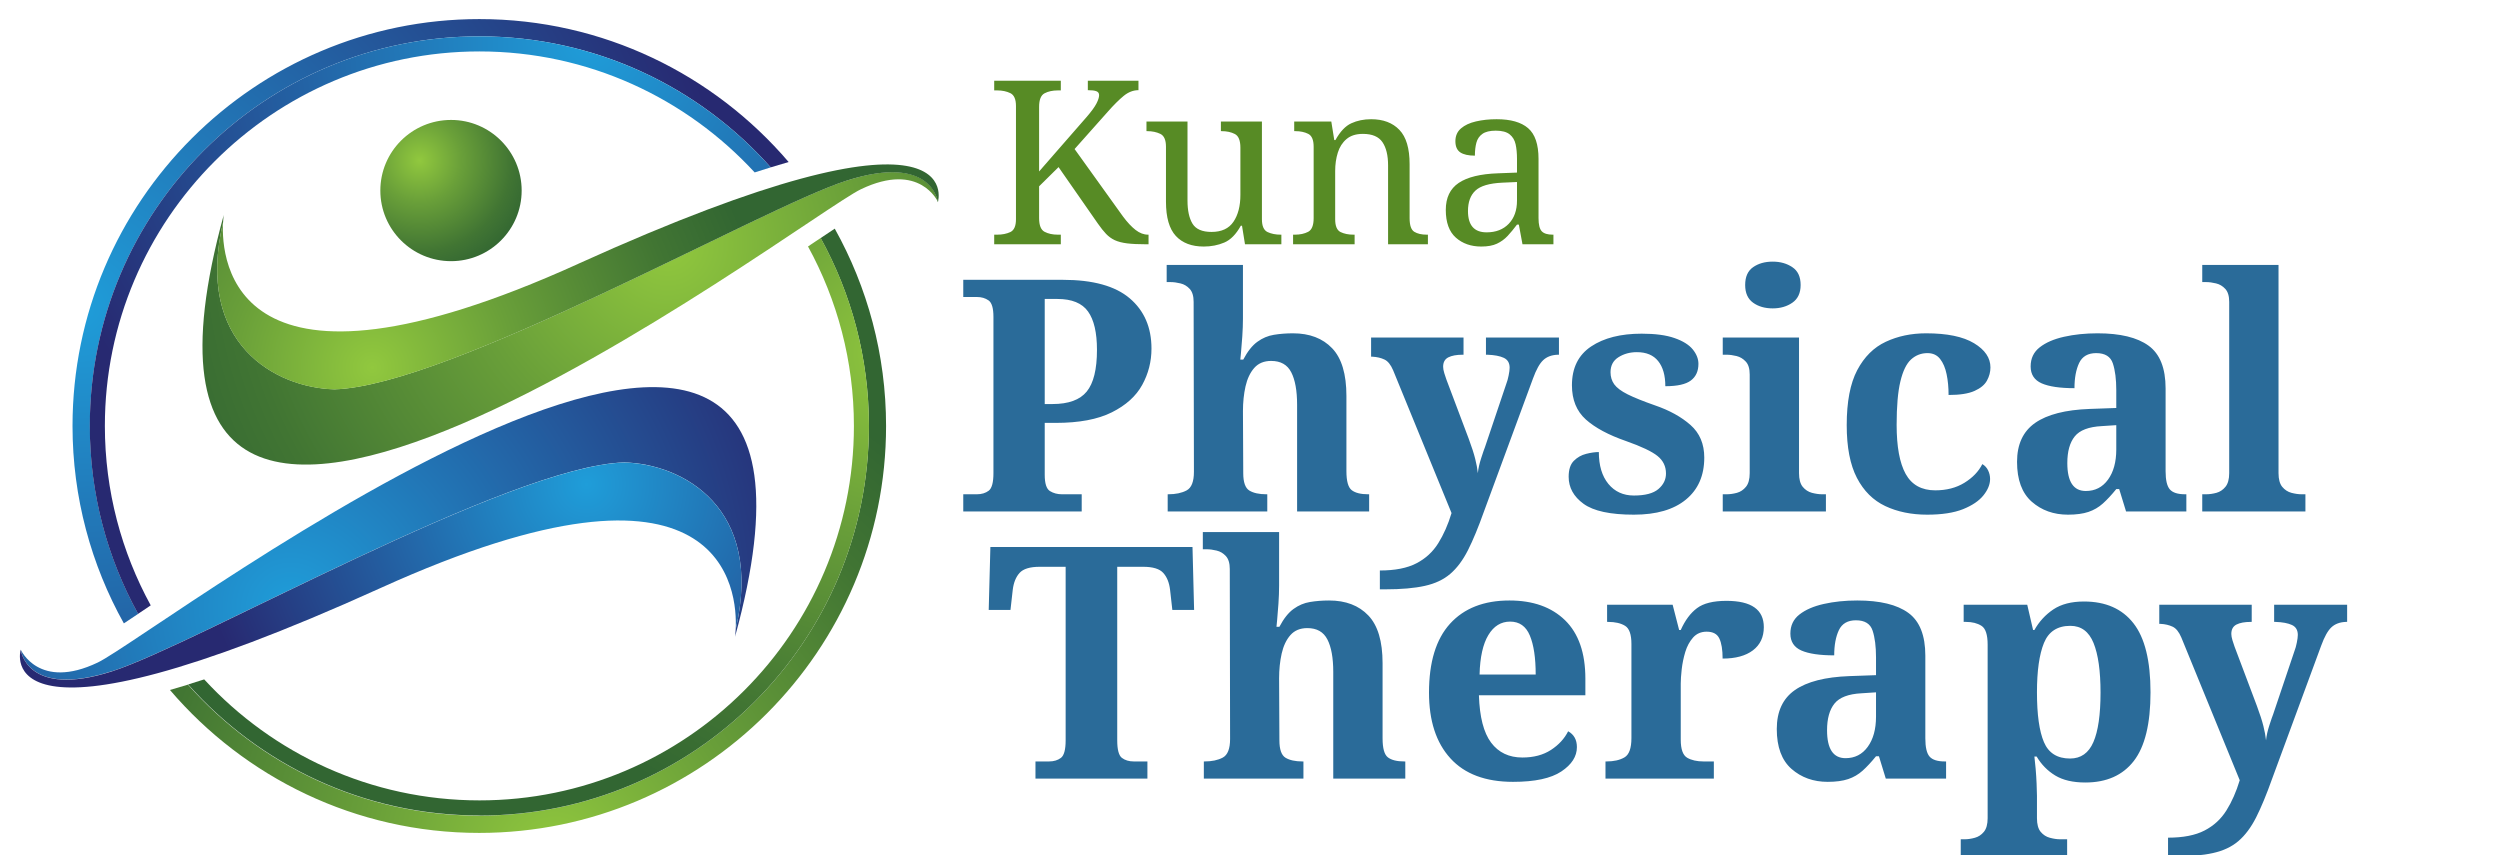
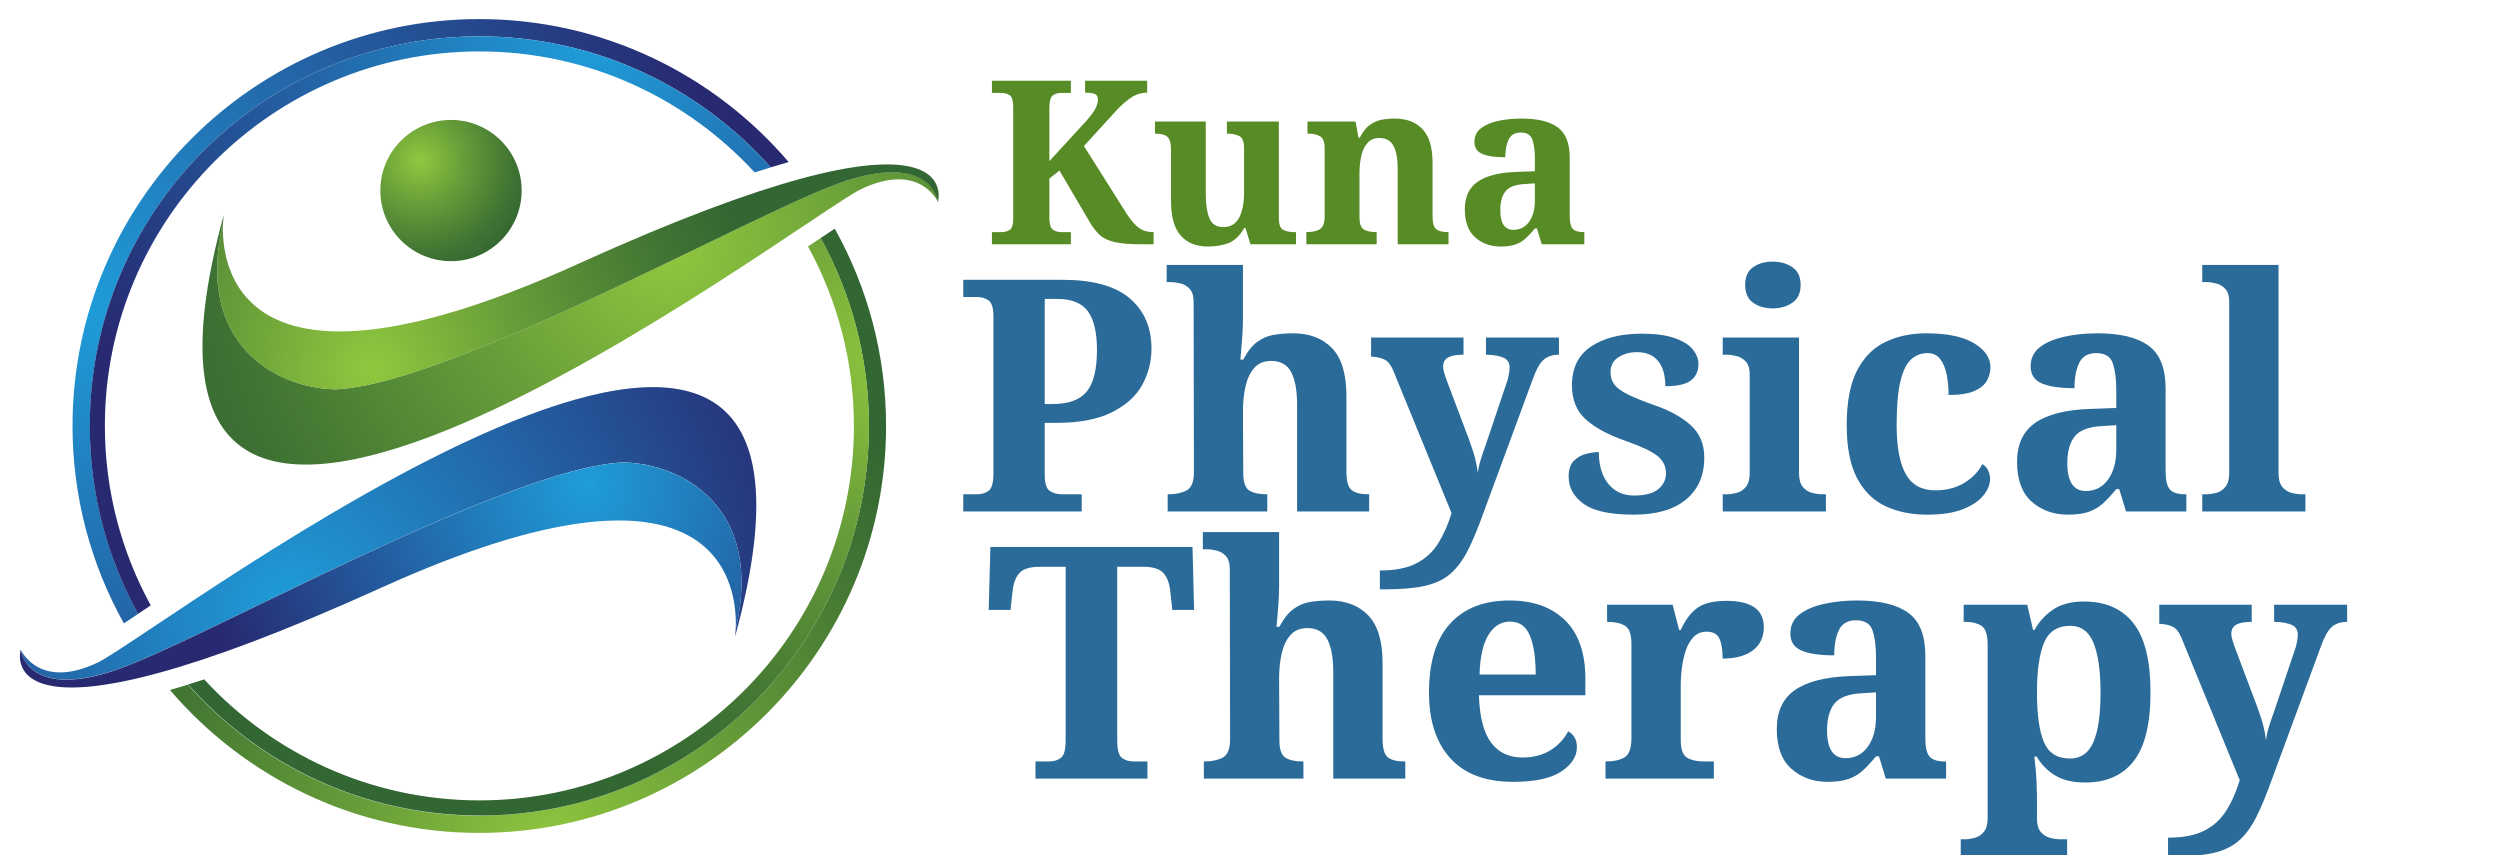
<svg xmlns="http://www.w3.org/2000/svg" xmlns:xlink="http://www.w3.org/1999/xlink" viewBox="0 0 655 224">
  <g id="text-layer" transform="translate(250 14)">
    <defs>
      <style type="text/css">
        @font-face {
          font-family: 'Cinzel';
          font-style: normal;
          font-weight: 500;
          font-display: swap;
          src: url('https://fonts.gstatic.com/s/cinzel/v26/8vIU7ww63mVu7gtR-kwKxNvkNOjw-uTnTYo.ttf') format('truetype');
        }
        @font-face {
          font-family: 'Cinzel';
          font-style: normal;
          font-weight: 600;
          font-display: swap;
          src: url('https://fonts.gstatic.com/s/cinzel/v26/8vIU7ww63mVu7gtR-kwKxNvkNOjw-gjgTYo.ttf') format('truetype');
        }
        @font-face {
          font-family: 'Cinzel';
          font-style: normal;
          font-weight: 700;
          font-display: swap;
          src: url('https://fonts.gstatic.com/s/cinzel/v26/8vIU7ww63mVu7gtR-kwKxNvkNOjw-jHgTYo.ttf') format('truetype');
        }
        text {
          font-family: 'Cinzel', serif;
          font-optical-sizing: auto;
          font-style: normal;
        }
      </style>
    </defs>
-     <text fill="#578B25" font-size="60" x="8.2" y="50" font-weight="500">Kuna</text>
+     <text fill="#578B25" font-size="60" x="8.2" y="50" font-weight="550">Kuna</text>
    <text fill="#2A6B99" font-size="85" x="0" y="120" font-weight="600">Physical</text>
    <text fill="#2A6B99" font-size="85" x="8.2" y="190" font-weight="600">Therapy</text>
  </g>
  <g id="icon-layer" transform="translate(5 5) scale(2.5)">
    <defs>
      <style>
        .cls-1 {
          fill: url(#radial-gradient-9);
        }

        .cls-2 {
          fill: url(#radial-gradient-5);
        }

        .cls-3 {
          fill: url(#radial-gradient);
        }

        .cls-4 {
          fill: url(#radial-gradient-3);
        }

        .cls-5 {
          fill: url(#radial-gradient-8);
        }

        .cls-6 {
          fill: url(#radial-gradient-2);
        }

        .cls-7 {
          fill: url(#radial-gradient-4);
        }

        .cls-8 {
          fill: url(#radial-gradient-6);
        }

        .cls-9 {
          fill: url(#radial-gradient-7);
        }
      </style>
      <radialGradient gradientUnits="userSpaceOnUse" r="12.32" fy="14.8" fx="41.98" cy="14.8" cx="41.98" id="radial-gradient">
        <stop stop-color="#91c83e" offset="0" />
        <stop stop-color="#699f39" offset=".36" />
        <stop stop-color="#417533" offset=".78" />
        <stop stop-color="#326632" offset="1" />
      </radialGradient>
      <radialGradient xlink:href="#radial-gradient" r="57.26" fy="23.62" fx="67.99" cy="23.62" cx="67.99" id="radial-gradient-2" />
      <radialGradient xlink:href="#radial-gradient" r="41.41" fy="36.52" fx="37" cy="36.52" cx="37" id="radial-gradient-3" />
      <radialGradient gradientUnits="userSpaceOnUse" gradientTransform="translate(412.17 179.74) rotate(-180)" r="57.26" fy="118.09" fx="383.69" cy="118.09" cx="383.69" id="radial-gradient-4">
        <stop stop-color="#1f9dd9" offset="0" />
        <stop stop-color="#272971" offset="1" />
      </radialGradient>
      <radialGradient xlink:href="#radial-gradient-4" r="41.41" fy="130.99" fx="352.71" cy="130.99" cx="352.71" id="radial-gradient-5" />
      <radialGradient xlink:href="#radial-gradient-4" gradientTransform="matrix(1,0,0,1,0,0)" r="68.98" fy="30.26" fx="6.39" cy="30.26" cx="6.39" id="radial-gradient-6" />
      <radialGradient xlink:href="#radial-gradient-4" gradientTransform="matrix(1,0,0,1,0,0)" r="59.97" fy="2.37" fx="59.73" cy="2.37" cx="59.73" id="radial-gradient-7" />
      <radialGradient xlink:href="#radial-gradient" r="55.35" fy="87.75" fx="56.08" cy="87.75" cx="56.08" id="radial-gradient-8" />
      <radialGradient xlink:href="#radial-gradient" r="51.53" fy="35.13" fx="92.25" cy="35.13" cx="92.25" id="radial-gradient-9" />
    </defs>
    <g>
      <g>
        <path d="M37.86,17.97c0,4.09,3.32,7.4,7.41,7.4s7.4-3.32,7.4-7.4-3.31-7.4-7.4-7.4-7.41,3.31-7.41,7.4Z" class="cls-3" />
        <path d="M86.74,16.92c-8.99,2.88-41.65,21.54-53.69,21.88-6.11-.16-14.66-4.73-11.67-17.5.02-.49.07-.78.07-.78-16.16,58.97,60.58.27,66.78-2.69,6.19-2.96,8.08,1.35,8.08,1.35,0,0-.57-5.15-9.56-2.26Z" class="cls-6" />
        <path d="M58.6,25.65c-36.33,16.47-37.43-.41-37.23-4.34-2.98,12.77,5.57,17.34,11.67,17.5,12.05-.34,44.7-19,53.69-21.88,8.99-2.88,9.56,2.26,9.56,2.26,0,0,3.7-12.3-37.7,6.46Z" class="cls-4" />
      </g>
      <g>
        <path d="M9.73,68.35c8.99-2.89,41.65-21.55,53.69-21.89,6.11.16,14.66,4.73,11.68,17.5-.02.49-.07.78-.07.78,16.16-58.97-60.59-.27-66.78,2.69-6.19,2.96-8.08-1.35-8.08-1.35,0,0,.57,5.15,9.56,2.26Z" class="cls-7" />
        <path d="M37.87,59.63c36.33-16.47,37.43.41,37.23,4.34,2.98-12.77-5.57-17.34-11.68-17.5-12.04.34-44.7,19-53.69,21.89C.74,71.24.17,66.09.17,66.09c0,0-3.7,12.3,37.7-6.46Z" class="cls-2" />
      </g>
    </g>
    <path d="M48.24,1.81c12.15,0,23.05,5.31,30.53,13.73.64-.2,1.27-.38,1.88-.56C72.82,5.82,61.2,0,48.24,0,24.72,0,5.6,19.13,5.6,42.64c0,7.5,1.96,14.56,5.38,20.69.47-.31.98-.65,1.5-1-3.22-5.84-5.06-12.55-5.06-19.69C7.41,20.09,25.69,1.81,48.24,1.81Z" class="cls-8" />
    <path d="M13.8,61.45c-3.06-5.59-4.81-12-4.81-18.81C8.99,21,26.6,3.39,48.24,3.39c11.4,0,21.67,4.89,28.85,12.68.57-.19,1.13-.36,1.68-.53C71.28,7.12,60.38,1.81,48.24,1.81,25.69,1.81,7.41,20.09,7.41,42.64c0,7.14,1.84,13.85,5.06,19.69.2-.13.4-.26.6-.4.24-.16.48-.32.73-.49Z" class="cls-9" />
    <path d="M85.5,21.95c-.47.31-.98.65-1.5,1,3.22,5.84,5.06,12.55,5.06,19.7,0,22.55-18.28,40.83-40.83,40.83-12.15,0-23.05-5.31-30.53-13.73-.64.2-1.27.38-1.89.56,7.83,9.16,19.45,14.98,32.41,14.98,23.51,0,42.64-19.13,42.64-42.64,0-7.5-1.96-14.56-5.38-20.69Z" class="cls-5" />
    <path d="M48.24,83.47c22.55,0,40.83-18.28,40.83-40.83,0-7.14-1.84-13.85-5.06-19.7-.2.13-.4.26-.6.4-.24.16-.49.32-.73.49,3.06,5.59,4.81,12,4.81,18.81,0,21.64-17.6,39.24-39.24,39.24-11.4,0-21.68-4.89-28.85-12.68-.57.19-1.13.36-1.68.53,7.48,8.42,18.38,13.73,30.53,13.73Z" class="cls-1" />
  </g>
</svg>
